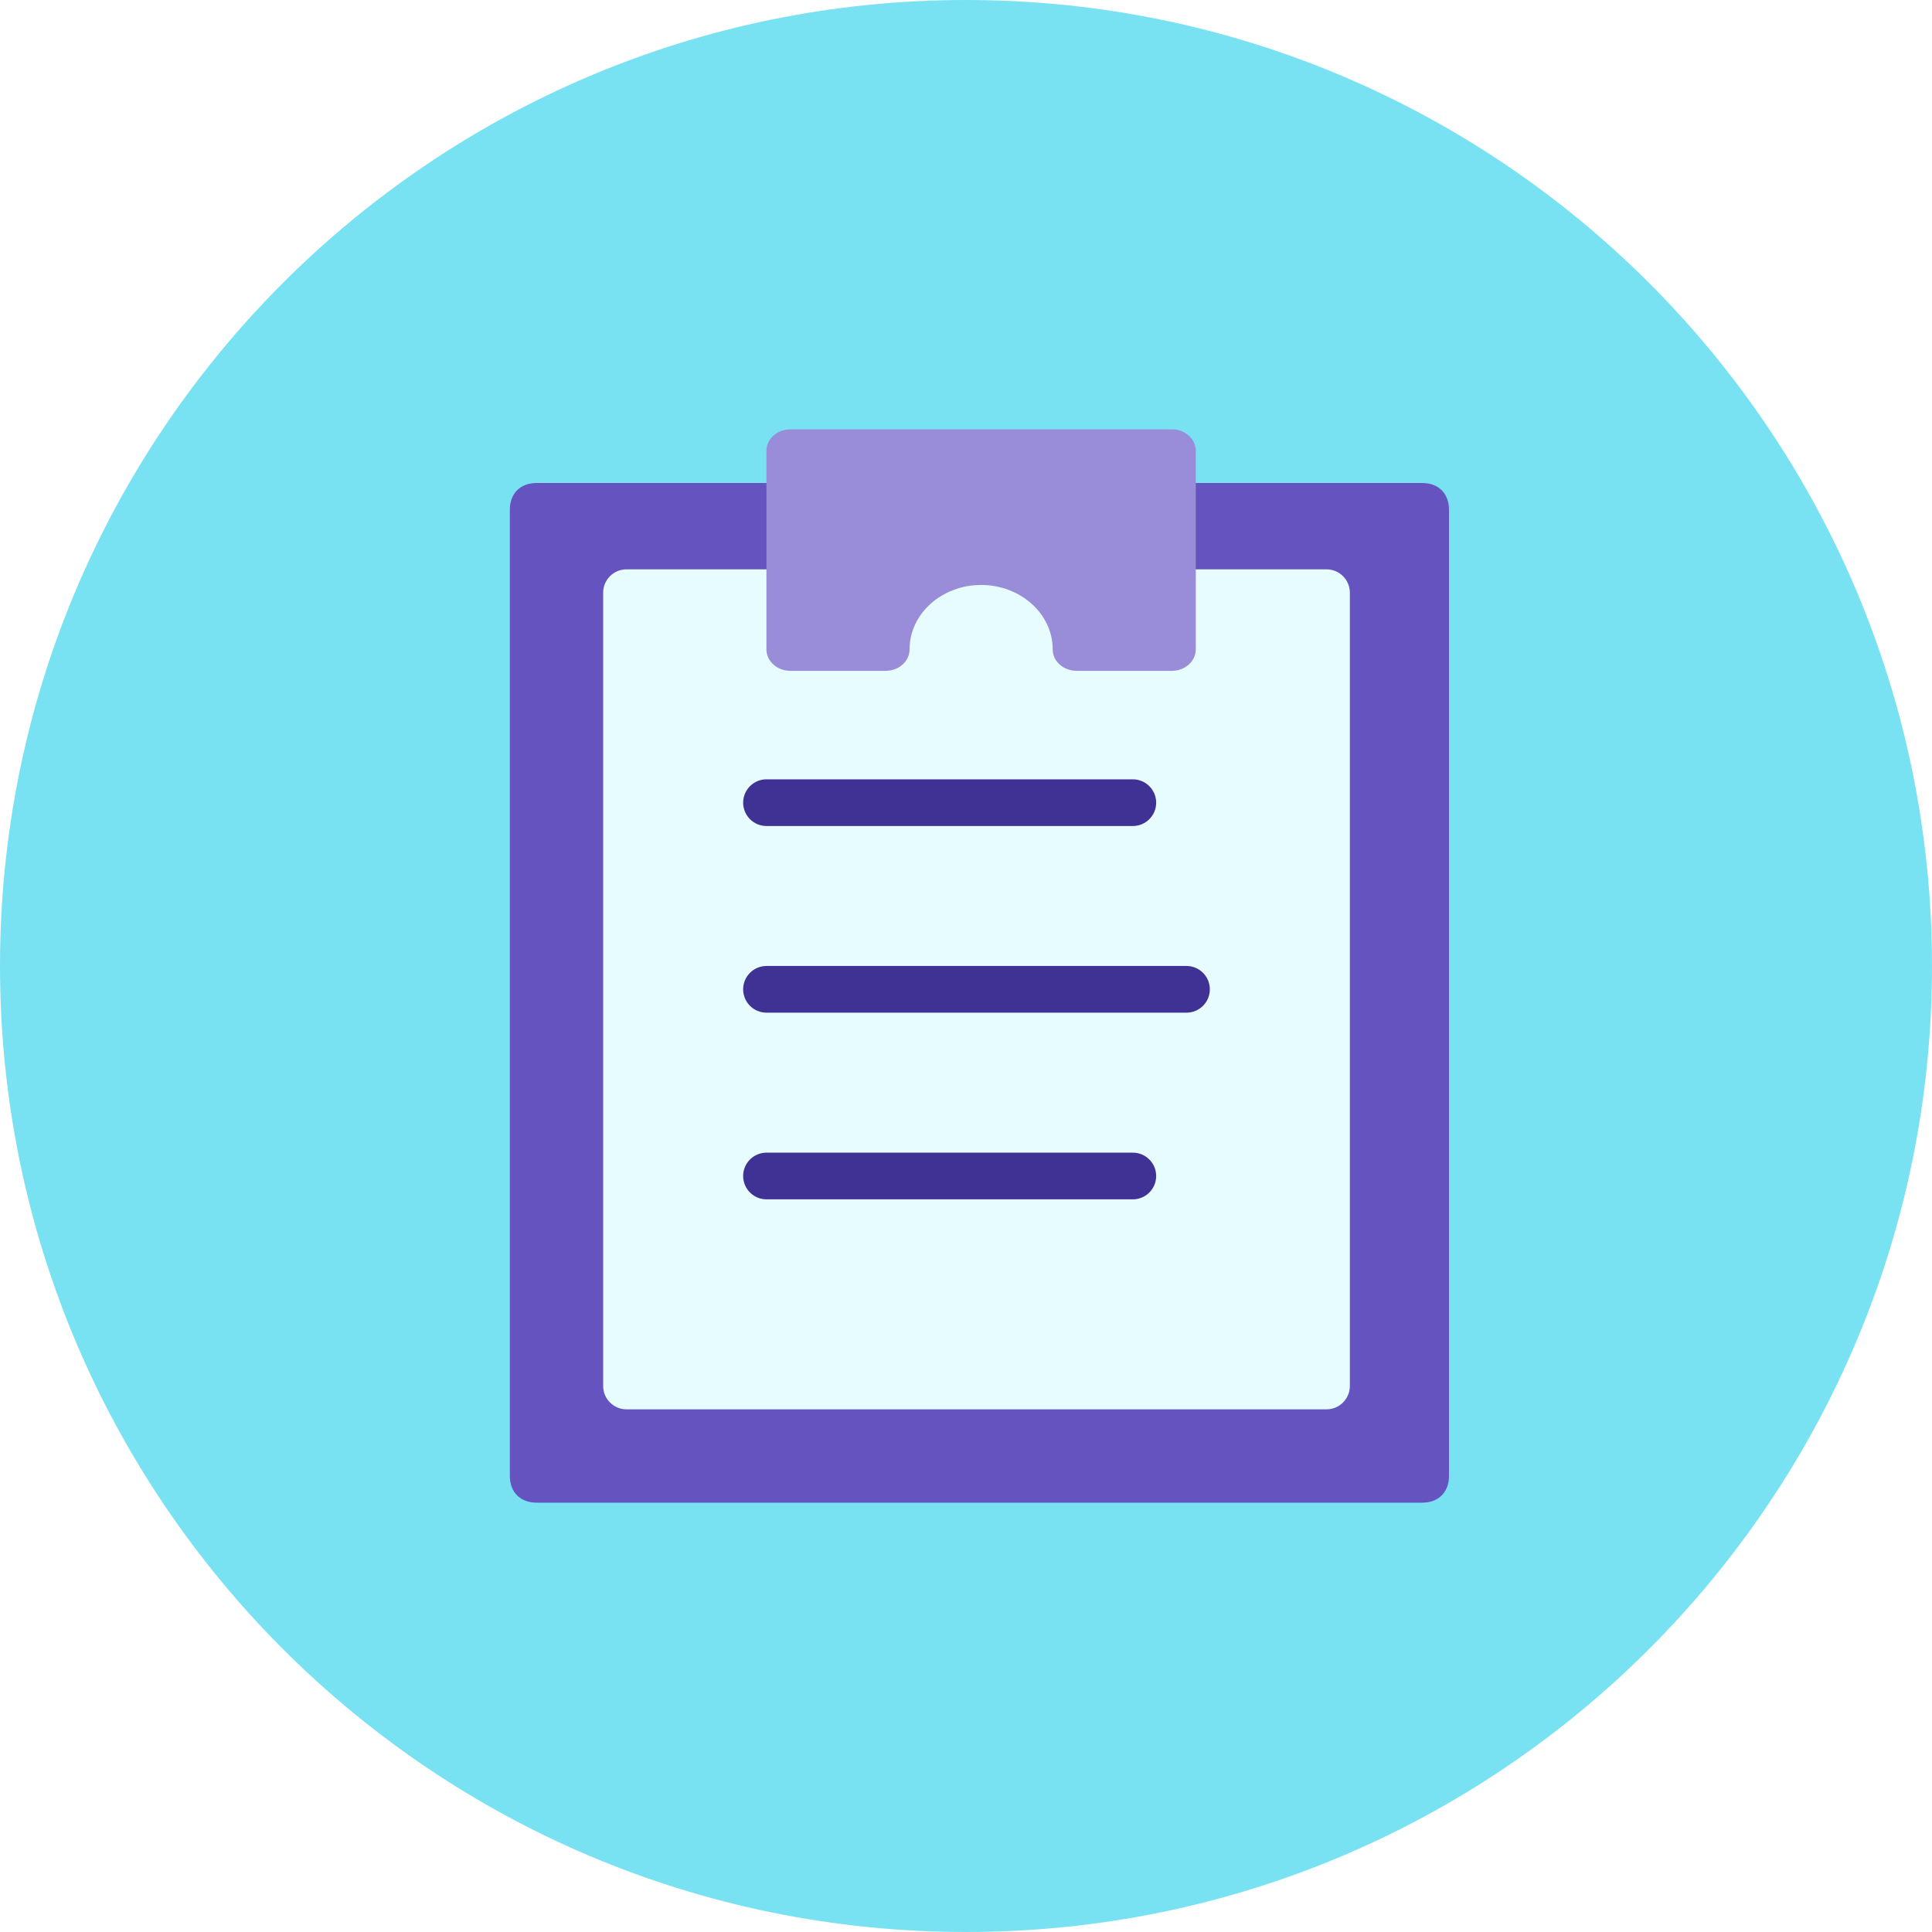
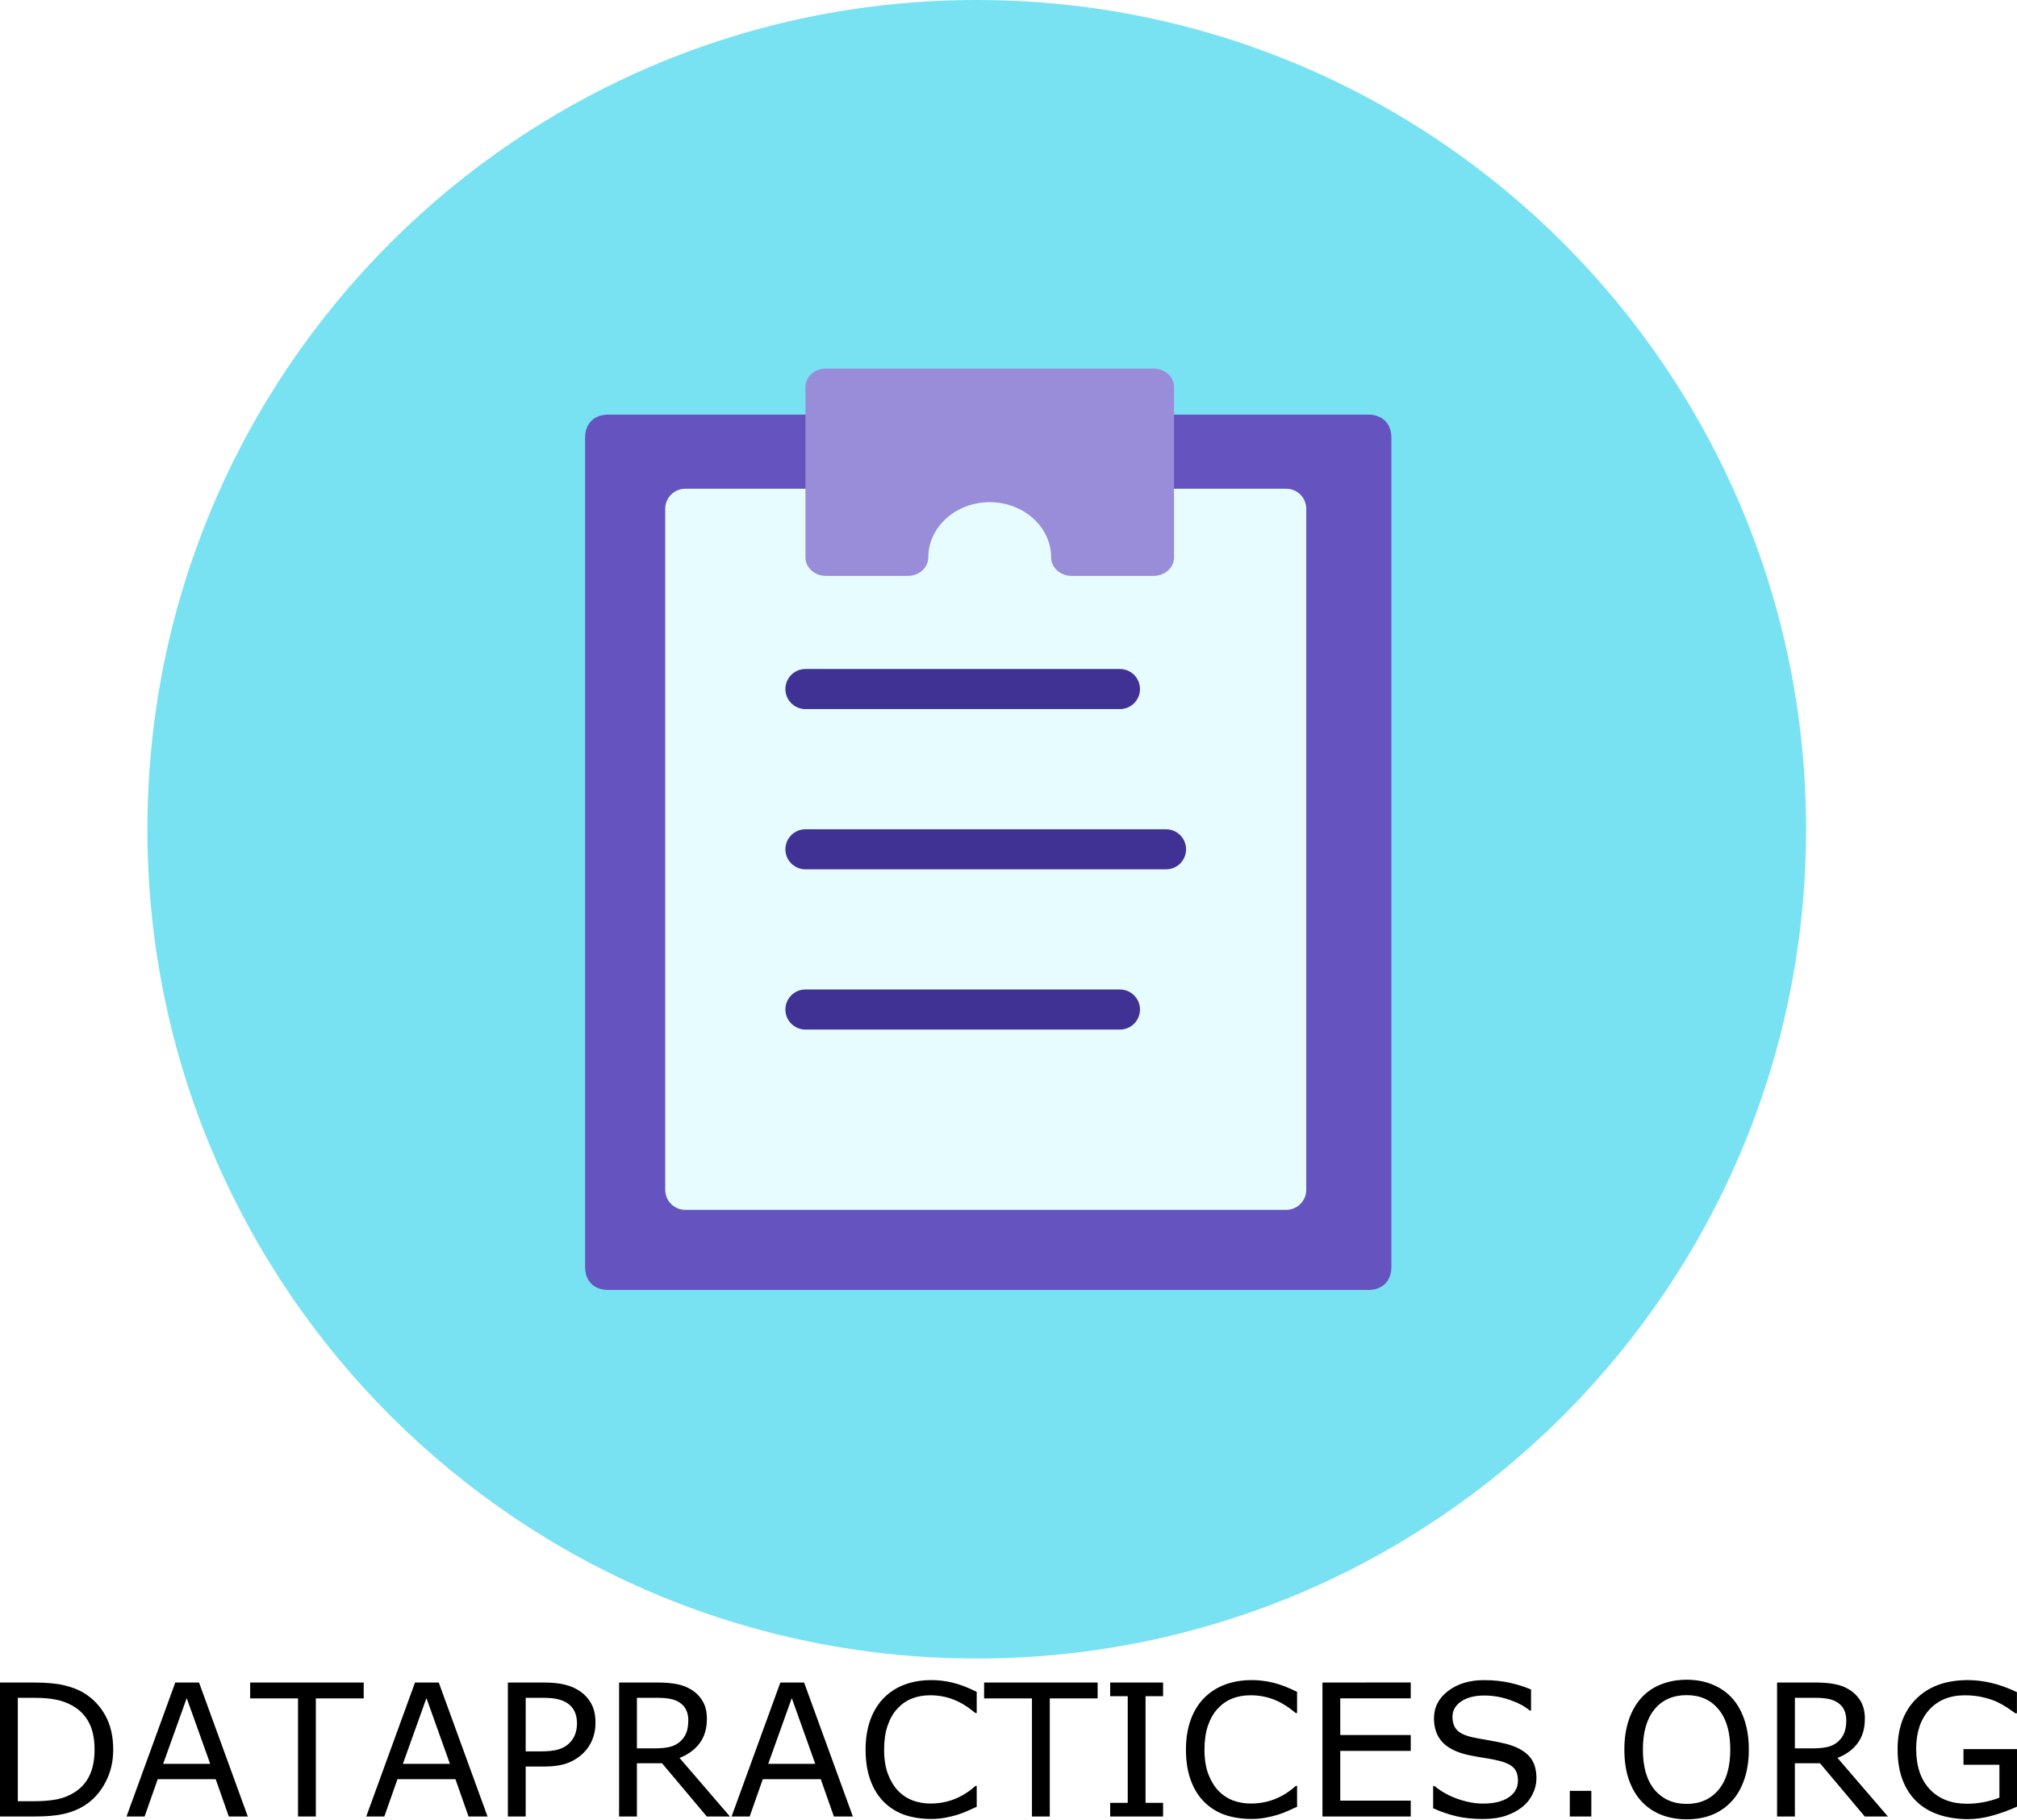
- <svg xmlns="http://www.w3.org/2000/svg" height="72" viewBox="0 0 72 72" width="72">
-   <g fill="none" fill-rule="evenodd">
-     <rect fill="#79e2f2" height="72" rx="36" width="72" />
-     <g transform="translate(19 16)">
-       <path d="m34 40h-33c-.608 0-1-.387-1-1v-36c0-.613.392-1 1-1h33c.608 0 1 .387 1 1v36c0 .613-.392 1-1 1z" fill="#6553c0" />
-       <path d="m30.435 36.522h-26.087c-.48 0-.87-.39-.87-.87v-29.565c0-.48.39-.87.87-.87h26.087c.48 0 .87.39.87.87v29.565c0 .48-.39.87-.87.87z" fill="#e6fcff" />
-       <path d="m24.676 9h-3.556c-.491 0-.889-.358-.889-.8 0-1.323-1.196-2.4-2.667-2.4s-2.667 1.077-2.667 2.4c0 .442-.398.8-.889.8h-3.556c-.491 0-.889-.358-.889-.8v-7.4c0-.442.398-.8.889-.8h14.222c.491 0 .889.358.889.8v7.4c0 .442-.398.8-.889.8z" fill="#998dd9" />
-       <g fill="#403294">
-         <path d="m23.217 14.783h-13.652c-.481 0-.87-.39-.87-.87s.389-.87.87-.87h13.652c.481 0 .87.39.87.87s-.389.87-.87.87z" />
-         <path d="m25.217 21.739h-15.652c-.481 0-.87-.39-.87-.87s.389-.87.87-.87h15.652c.481 0 .87.39.87.87s-.389.87-.87.87z" />
-         <path d="m23.217 28.696h-13.652c-.481 0-.87-.39-.87-.87s.389-.87.87-.87h13.652c.481 0 .87.39.87.87s-.389.87-.87.87z" />
+ <svg xmlns="http://www.w3.org/2000/svg" id="svg229" version="1.1" width="87.555" viewBox="0 0 87.555 78.979" height="78.979">
+   <defs id="defs233" />
+   <g transform="translate(6.398159)" id="g227" fill-rule="evenodd" fill="none">
+     <rect y="0" x="0" id="rect209" width="72" rx="36" height="72" fill="#79e2f2" />
+     <g id="g225" transform="translate(19,16)">
+       <path id="path211" fill="#6553c0" d="M 34,40 H 1 C 0.392,40 0,39.613 0,39 V 3 C 0,2.387 0.392,2 1,2 h 33 c 0.608,0 1,0.387 1,1 v 36 c 0,0.613 -0.392,1 -1,1 z" />
+       <path id="path213" fill="#e6fcff" d="M 30.435,36.522 H 4.348 c -0.48,0 -0.87,-0.39 -0.87,-0.87 V 6.087 c 0,-0.48 0.39,-0.87 0.87,-0.87 H 30.435 c 0.48,0 0.87,0.39 0.87,0.87 V 35.652 c 0,0.48 -0.39,0.87 -0.87,0.87 z" />
+       <path id="path215" fill="#998dd9" d="m 24.676,9 h -3.556 c -0.491,0 -0.889,-0.358 -0.889,-0.8 0,-1.323 -1.196,-2.4 -2.667,-2.4 -1.47,0 -2.667,1.077 -2.667,2.4 0,0.442 -0.398,0.8 -0.889,0.8 H 10.454 C 9.963,9 9.565,8.642 9.565,8.2 V 0.8 c 0,-0.442 0.398,-0.8 0.889,-0.8 h 14.222 c 0.491,0 0.889,0.358 0.889,0.8 v 7.4 c 0,0.442 -0.398,0.8 -0.889,0.8 z" />
+       <g id="g223" fill="#403294">
+         <path id="path217" d="M 23.217,14.783 H 9.565 c -0.481,0 -0.87,-0.39 -0.87,-0.87 0,-0.48 0.389,-0.87 0.87,-0.87 H 23.217 c 0.481,0 0.87,0.39 0.87,0.87 0,0.48 -0.389,0.87 -0.87,0.87 z" />
+         <path id="path219" d="M 25.217,21.739 H 9.565 c -0.481,0 -0.87,-0.39 -0.87,-0.87 C 8.696,20.39 9.084,20 9.565,20 H 25.217 c 0.481,0 0.87,0.39 0.87,0.87 0,0.48 -0.389,0.87 -0.87,0.87 z" />
+         <path id="path221" d="M 23.217,28.696 H 9.565 c -0.481,0 -0.87,-0.39 -0.87,-0.87 0,-0.48 0.389,-0.87 0.87,-0.87 H 23.217 c 0.481,0 0.87,0.39 0.87,0.87 0,0.48 -0.389,0.87 -0.87,0.87 z" />
      </g>
    </g>
  </g>
+   <g transform="translate(-3.458984,4.285714)" style="font-style:normal;font-variant:normal;font-weight:normal;font-stretch:normal;font-size:8px;line-height:1.25;font-family:sans-serif;-inkscape-font-specification:'sans-serif Normal';font-variant-ligatures:normal;font-variant-caps:normal;font-variant-numeric:normal;font-variant-east-asian:normal" id="text239" aria-label="DATAPRACTICES.ORG">
+     <path d="m 76.67,68.635 c -0.401,0 -0.772,0.068 -1.113,0.203 -0.339,0.135 -0.622,0.331 -0.852,0.586 -0.24,0.268 -0.422,0.591 -0.547,0.969 -0.125,0.375 -0.188,0.799 -0.188,1.273 0,0.482 0.062,0.91 0.188,1.285 0.128,0.375 0.309,0.691 0.543,0.949 0.234,0.258 0.518,0.454 0.852,0.59 0.336,0.135 0.708,0.203 1.117,0.203 0.419,0 0.792,-0.066 1.117,-0.199 0.328,-0.133 0.612,-0.331 0.852,-0.594 0.232,-0.253 0.411,-0.568 0.539,-0.945 0.13,-0.38 0.195,-0.81 0.195,-1.289 0,-0.479 -0.064,-0.908 -0.191,-1.285 -0.125,-0.378 -0.306,-0.697 -0.543,-0.957 -0.232,-0.253 -0.514,-0.447 -0.848,-0.582 -0.331,-0.138 -0.704,-0.207 -1.121,-0.207 z m -32.785,0.016 c -0.427,0 -0.816,0.066 -1.168,0.199 -0.349,0.133 -0.647,0.326 -0.895,0.578 -0.255,0.26 -0.451,0.579 -0.586,0.957 -0.135,0.378 -0.203,0.806 -0.203,1.285 0,0.505 0.07,0.949 0.211,1.332 0.141,0.38 0.336,0.694 0.586,0.941 0.255,0.253 0.555,0.439 0.898,0.559 0.346,0.117 0.73,0.176 1.152,0.176 0.224,0 0.428,-0.018 0.613,-0.055 0.188,-0.034 0.361,-0.076 0.52,-0.125 0.188,-0.06 0.339,-0.117 0.453,-0.172 0.117,-0.055 0.247,-0.113 0.391,-0.176 v -0.906 h -0.055 c -0.284,0.255 -0.589,0.447 -0.914,0.574 -0.326,0.128 -0.674,0.191 -1.047,0.191 -0.271,0 -0.529,-0.046 -0.773,-0.137 -0.242,-0.094 -0.454,-0.237 -0.637,-0.43 -0.174,-0.185 -0.318,-0.424 -0.43,-0.719 -0.109,-0.294 -0.164,-0.646 -0.164,-1.055 0,-0.391 0.049,-0.734 0.148,-1.031 0.102,-0.299 0.242,-0.547 0.422,-0.742 0.185,-0.201 0.395,-0.348 0.629,-0.441 0.237,-0.096 0.503,-0.145 0.797,-0.145 0.359,0 0.697,0.061 1.012,0.184 0.315,0.122 0.633,0.318 0.953,0.586 h 0.059 v -0.918 c -0.38,-0.19 -0.727,-0.323 -1.039,-0.398 -0.31,-0.076 -0.621,-0.113 -0.934,-0.113 z m 13.906,0 c -0.427,0 -0.816,0.066 -1.168,0.199 -0.349,0.133 -0.647,0.326 -0.895,0.578 -0.255,0.26 -0.451,0.579 -0.586,0.957 -0.135,0.378 -0.203,0.806 -0.203,1.285 0,0.505 0.07,0.949 0.211,1.332 0.141,0.38 0.336,0.694 0.586,0.941 0.255,0.253 0.555,0.439 0.898,0.559 0.346,0.117 0.73,0.176 1.152,0.176 0.224,0 0.428,-0.018 0.613,-0.055 0.188,-0.034 0.361,-0.076 0.52,-0.125 0.188,-0.06 0.339,-0.117 0.453,-0.172 0.117,-0.055 0.247,-0.113 0.391,-0.176 v -0.906 h -0.055 c -0.284,0.255 -0.589,0.447 -0.914,0.574 -0.326,0.128 -0.674,0.191 -1.047,0.191 -0.271,0 -0.529,-0.046 -0.773,-0.137 -0.242,-0.094 -0.454,-0.237 -0.637,-0.43 -0.174,-0.185 -0.318,-0.424 -0.43,-0.719 -0.109,-0.294 -0.164,-0.646 -0.164,-1.055 0,-0.391 0.049,-0.734 0.148,-1.031 0.102,-0.299 0.242,-0.547 0.422,-0.742 0.185,-0.201 0.395,-0.348 0.629,-0.441 0.237,-0.096 0.503,-0.145 0.797,-0.145 0.359,0 0.697,0.061 1.012,0.184 0.315,0.122 0.633,0.318 0.953,0.586 h 0.059 v -0.918 c -0.38,-0.19 -0.727,-0.323 -1.039,-0.398 -0.31,-0.076 -0.621,-0.113 -0.934,-0.113 z m 10.098,0 c -0.633,0 -1.155,0.156 -1.566,0.469 -0.411,0.31 -0.617,0.708 -0.617,1.195 0,0.424 0.124,0.77 0.371,1.035 0.25,0.263 0.633,0.449 1.148,0.559 0.255,0.052 0.496,0.095 0.723,0.129 0.229,0.034 0.441,0.077 0.637,0.129 0.258,0.068 0.449,0.163 0.574,0.285 0.128,0.122 0.191,0.312 0.191,0.57 0,0.299 -0.134,0.539 -0.402,0.719 -0.266,0.18 -0.638,0.27 -1.117,0.27 -0.339,0 -0.701,-0.066 -1.086,-0.199 -0.385,-0.133 -0.725,-0.322 -1.02,-0.566 h -0.055 v 0.969 c 0.346,0.154 0.686,0.27 1.02,0.348 0.336,0.078 0.714,0.117 1.133,0.117 0.391,0 0.724,-0.047 1,-0.141 0.279,-0.094 0.522,-0.224 0.73,-0.391 0.19,-0.154 0.337,-0.341 0.441,-0.562 0.107,-0.221 0.16,-0.445 0.16,-0.672 10e-7,-0.417 -0.109,-0.741 -0.328,-0.973 -0.219,-0.232 -0.544,-0.405 -0.977,-0.52 -0.214,-0.055 -0.474,-0.108 -0.781,-0.16 -0.307,-0.052 -0.544,-0.096 -0.711,-0.133 -0.315,-0.073 -0.535,-0.178 -0.66,-0.316 -0.125,-0.138 -0.188,-0.328 -0.188,-0.57 0,-0.271 0.125,-0.492 0.375,-0.664 0.253,-0.172 0.586,-0.258 1,-0.258 0.378,0 0.746,0.062 1.105,0.188 0.362,0.122 0.654,0.277 0.875,0.465 h 0.055 v -0.914 c -0.263,-0.115 -0.565,-0.211 -0.906,-0.289 -0.341,-0.078 -0.716,-0.117 -1.125,-0.117 z m 20.992,0 c -0.948,0 -1.694,0.27 -2.238,0.809 -0.542,0.536 -0.812,1.27 -0.812,2.199 0,0.508 0.073,0.952 0.219,1.332 0.146,0.378 0.353,0.693 0.621,0.945 0.266,0.25 0.587,0.438 0.965,0.562 0.378,0.125 0.793,0.188 1.246,0.188 0.352,0 0.715,-0.053 1.09,-0.16 0.378,-0.109 0.725,-0.237 1.043,-0.383 v -2.496 h -2.324 v 0.68 h 1.559 v 1.426 c -0.188,0.078 -0.406,0.142 -0.656,0.191 -0.247,0.049 -0.496,0.074 -0.746,0.074 -0.682,0 -1.221,-0.208 -1.617,-0.625 -0.396,-0.419 -0.594,-1.005 -0.594,-1.758 0,-0.714 0.189,-1.279 0.566,-1.695 0.38,-0.419 0.896,-0.629 1.547,-0.629 0.289,0 0.547,0.027 0.773,0.082 0.229,0.052 0.434,0.118 0.613,0.199 0.148,0.068 0.299,0.152 0.453,0.254 0.154,0.102 0.271,0.184 0.352,0.246 h 0.07 v -0.918 c -0.398,-0.19 -0.771,-0.324 -1.117,-0.402 -0.344,-0.081 -0.681,-0.121 -1.012,-0.121 z M 3.459,68.756 v 5.816 h 1.469 c 0.534,0 0.964,-0.036 1.289,-0.109 0.328,-0.073 0.625,-0.191 0.891,-0.355 0.383,-0.237 0.689,-0.57 0.918,-1 0.232,-0.43 0.348,-0.909 0.348,-1.438 0,-0.565 -0.111,-1.053 -0.332,-1.465 C 7.82,69.794 7.511,69.464 7.115,69.217 6.883,69.074 6.6,68.962 6.264,68.881 c -0.333,-0.083 -0.784,-0.125 -1.352,-0.125 z m 7.609,0 -2.117,5.816 h 0.785 l 0.57,-1.621 h 2.516 l 0.57,1.621 h 0.824 l -2.117,-5.816 z m 3.25,0 v 0.688 h 2.078 v 5.129 h 0.773 v -5.129 h 2.078 v -0.688 z m 7.156,0 -2.117,5.816 h 0.785 l 0.57,-1.621 h 2.516 l 0.57,1.621 h 0.824 l -2.117,-5.816 z m 4.031,0 v 5.816 h 0.773 v -2.168 h 0.773 c 0.417,0 0.762,-0.049 1.035,-0.148 0.273,-0.102 0.51,-0.253 0.711,-0.453 0.161,-0.161 0.286,-0.352 0.375,-0.57 0.091,-0.221 0.137,-0.461 0.137,-0.719 0,-0.339 -0.061,-0.618 -0.184,-0.84 -0.12,-0.221 -0.29,-0.406 -0.512,-0.555 -0.188,-0.125 -0.402,-0.216 -0.645,-0.273 -0.242,-0.06 -0.538,-0.09 -0.887,-0.09 z m 4.828,0 v 5.816 h 0.773 v -2.312 h 1.09 l 1.945,2.312 h 1.004 l -2.188,-2.543 c 0.37,-0.143 0.66,-0.355 0.871,-0.637 0.211,-0.284 0.316,-0.635 0.316,-1.055 0,-0.31 -0.06,-0.565 -0.18,-0.766 -0.117,-0.203 -0.281,-0.371 -0.492,-0.504 -0.188,-0.117 -0.398,-0.198 -0.633,-0.242 -0.234,-0.047 -0.527,-0.07 -0.879,-0.07 z m 7,0 -2.117,5.816 h 0.785 l 0.57,-1.621 h 2.516 l 0.57,1.621 h 0.824 l -2.117,-5.816 z m 8.844,0 v 0.688 h 2.078 v 5.129 h 0.773 v -5.129 h 2.078 v -0.688 z m 5.473,0 v 0.594 h 0.762 v 4.629 h -0.762 v 0.594 h 2.297 v -0.594 h -0.762 v -4.629 h 0.762 v -0.594 z m 9.215,0 v 5.816 h 3.832 v -0.688 h -3.059 v -2.16 h 3.059 v -0.688 h -3.059 v -1.594 h 3.059 v -0.688 z m 19.734,0 v 5.816 h 0.773 v -2.312 h 1.09 l 1.945,2.312 h 1.004 l -2.188,-2.543 c 0.37,-0.143 0.66,-0.355 0.871,-0.637 0.211,-0.284 0.316,-0.635 0.316,-1.055 0,-0.31 -0.06,-0.565 -0.18,-0.766 -0.117,-0.203 -0.281,-0.371 -0.492,-0.504 -0.188,-0.117 -0.398,-0.198 -0.633,-0.242 -0.234,-0.047 -0.527,-0.07 -0.879,-0.07 z m -3.926,0.547 c 0.586,0 1.048,0.206 1.387,0.617 0.339,0.409 0.508,0.991 0.508,1.746 0,0.763 -0.172,1.348 -0.516,1.754 -0.341,0.404 -0.801,0.605 -1.379,0.605 -0.578,0 -1.039,-0.202 -1.383,-0.605 -0.344,-0.406 -0.516,-0.991 -0.516,-1.754 0,-0.755 0.168,-1.337 0.504,-1.746 0.339,-0.411 0.803,-0.617 1.395,-0.617 z M 4.232,69.42 h 0.727 c 0.359,0 0.668,0.026 0.926,0.078 0.258,0.049 0.501,0.139 0.73,0.27 0.315,0.18 0.552,0.426 0.711,0.738 0.159,0.312 0.238,0.697 0.238,1.152 0,0.453 -0.073,0.831 -0.219,1.133 -0.143,0.302 -0.359,0.546 -0.648,0.73 -0.232,0.148 -0.487,0.25 -0.766,0.305 -0.276,0.055 -0.6,0.082 -0.973,0.082 H 4.232 Z m 22.047,0 h 0.766 c 0.245,0 0.447,0.018 0.605,0.055 0.161,0.034 0.305,0.091 0.43,0.172 0.143,0.094 0.25,0.215 0.32,0.363 0.07,0.148 0.105,0.323 0.105,0.523 0,0.172 -0.026,0.327 -0.078,0.465 -0.049,0.138 -0.135,0.27 -0.258,0.395 -0.122,0.122 -0.281,0.212 -0.477,0.27 -0.195,0.055 -0.449,0.082 -0.762,0.082 h -0.652 z m 4.828,0 h 0.91 c 0.208,0 0.389,0.016 0.543,0.047 0.154,0.029 0.286,0.081 0.398,0.156 0.135,0.089 0.232,0.198 0.289,0.328 0.06,0.128 0.09,0.275 0.09,0.441 0,0.219 -0.029,0.4 -0.086,0.543 -0.055,0.141 -0.141,0.266 -0.258,0.375 -0.128,0.117 -0.283,0.198 -0.465,0.242 -0.182,0.042 -0.396,0.062 -0.641,0.062 h -0.781 z m 50.266,0 h 0.91 c 0.208,0 0.389,0.016 0.543,0.047 0.154,0.029 0.286,0.081 0.398,0.156 0.135,0.089 0.232,0.198 0.289,0.328 0.06,0.128 0.09,0.275 0.09,0.441 0,0.219 -0.029,0.4 -0.086,0.543 -0.055,0.141 -0.141,0.266 -0.258,0.375 -0.128,0.117 -0.283,0.198 -0.465,0.242 -0.182,0.042 -0.396,0.062 -0.641,0.062 h -0.781 z m -69.809,0.012 1.02,2.855 h -2.043 z m 10.406,0 1.02,2.855 h -2.043 z m 15.859,0 1.02,2.855 h -2.043 z m 33.773,4.027 v 1.113 h 0.934 v -1.113 z" id="path275" />
+   </g>
</svg>
